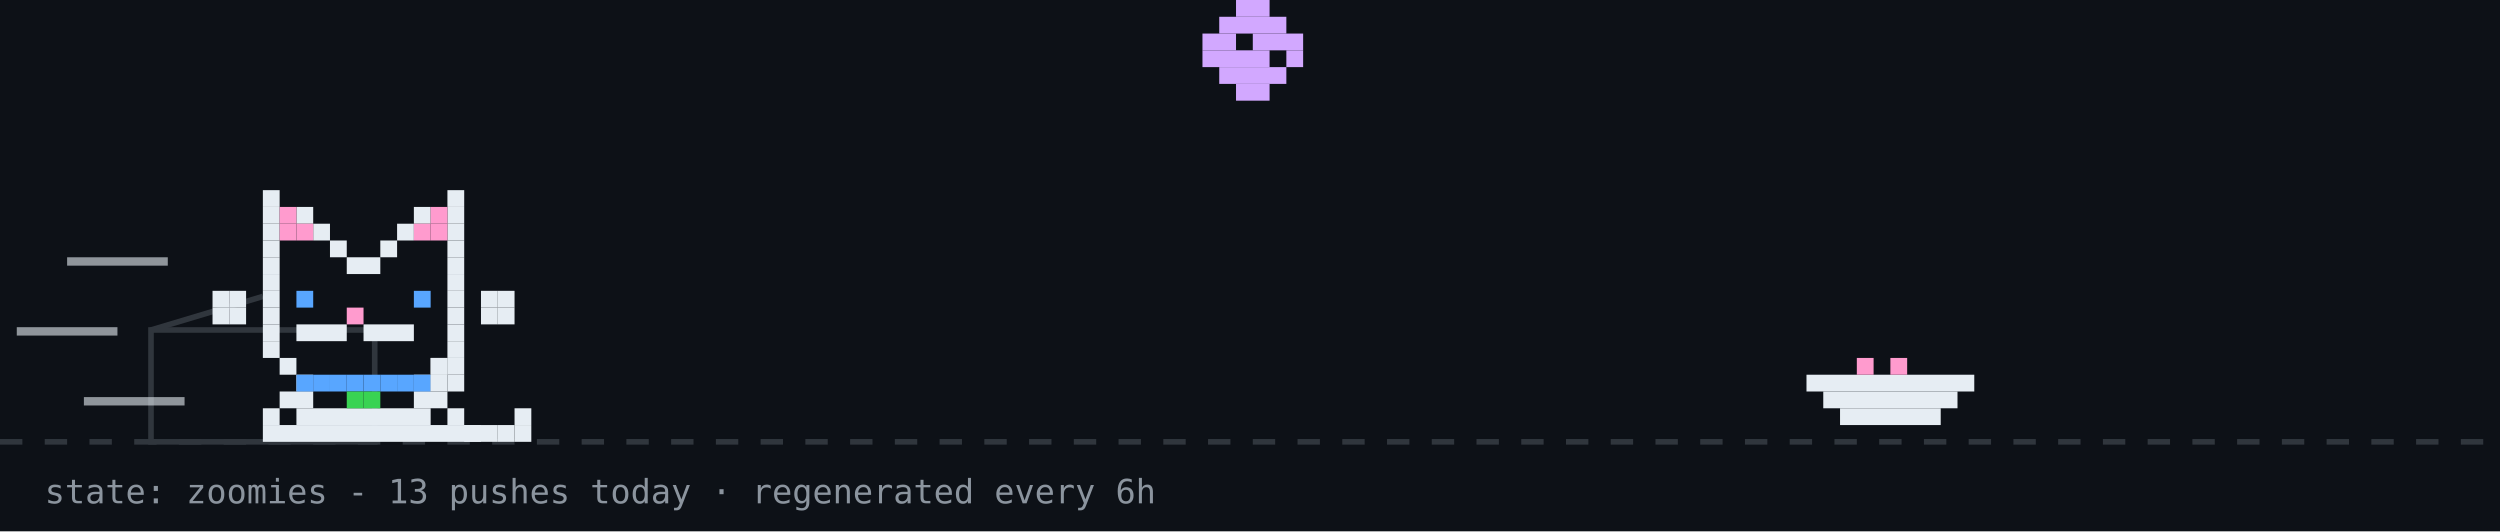
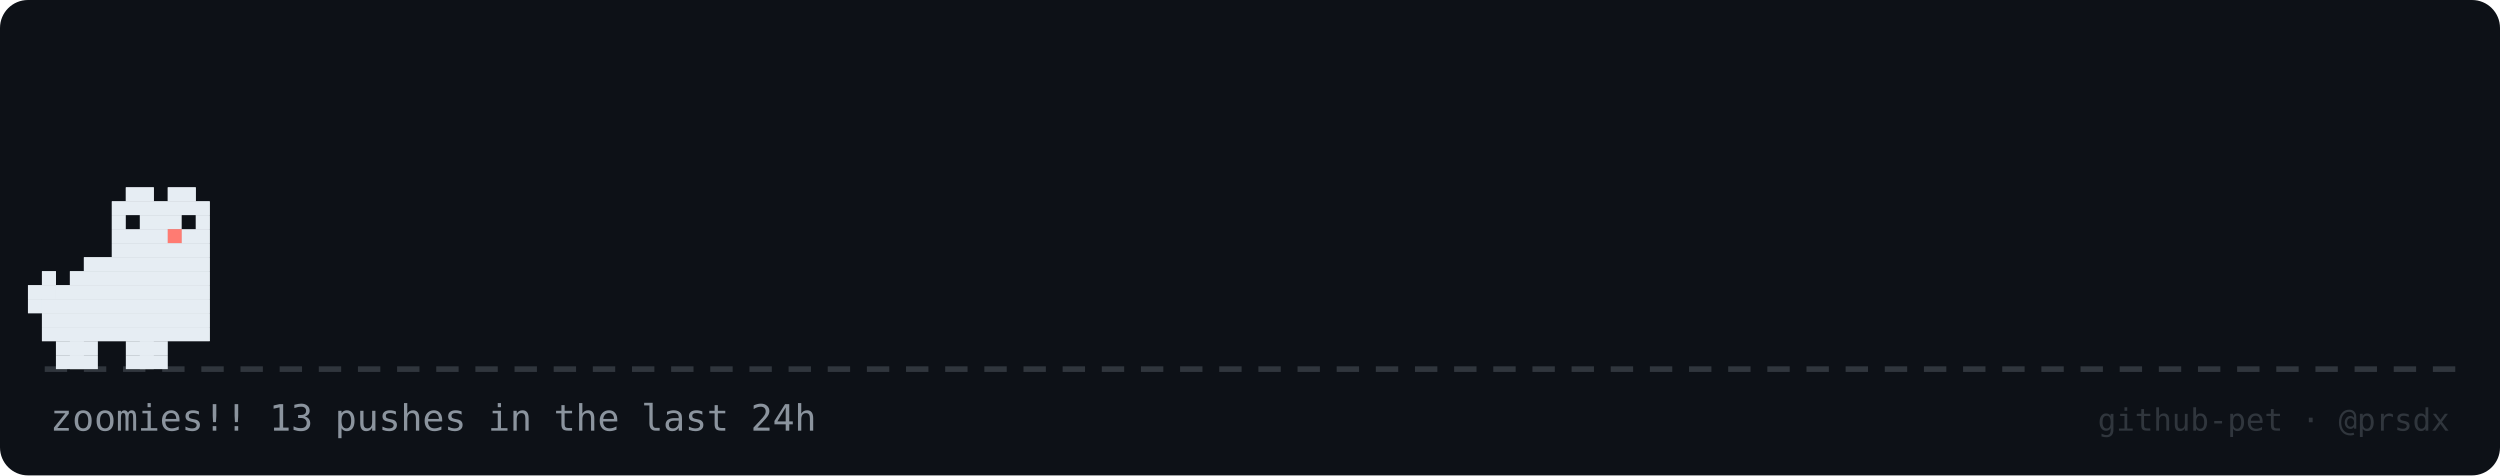
- <svg xmlns="http://www.w3.org/2000/svg" width="894" height="190" viewBox="0 0 894 190" role="img" aria-label="github pet: zoomies">
-   <rect width="894" height="190" fill="#0d1117" />
-   <line x1="0" y1="158" x2="894" y2="158" stroke="#30363d" stroke-width="2" stroke-dasharray="8 8" />
-   <rect x="54" y="118" width="80" height="40" fill="none" stroke="#30363d" stroke-width="2" />
-   <line x1="54" y1="118" x2="94" y2="106" stroke="#30363d" stroke-width="2" />
-   <g transform="translate(430,0)">
+ <svg xmlns="http://www.w3.org/2000/svg" width="894" height="170" viewBox="0 0 894 170" font-family="ui-monospace, SFMono-Regular, Menlo, Consolas, monospace">
+   <rect width="894" height="170" rx="10" fill="#0d1117" />
+   <line x1="16" y1="132" x2="878" y2="132" stroke="#30363d" stroke-width="2" stroke-dasharray="8 6" />
+   <g transform="translate(0,62)">
    <g>
-       <animateTransform attributeName="transform" type="translate" values="0 0;0 0;52 -10;52 0;52 0;0 0" keyTimes="0;0.660;0.690;0.780;0.860;1" dur="14s" begin="7s" repeatCount="indefinite" />
-       <rect x="12" y="0" width="12" height="6" fill="#d2a8ff" />
-       <rect x="6" y="6" width="24" height="6" fill="#d2a8ff" />
-       <rect x="0" y="12" width="12" height="6" fill="#d2a8ff" />
-       <rect x="18" y="12" width="18" height="6" fill="#d2a8ff" />
-       <rect x="0" y="18" width="24" height="6" fill="#d2a8ff" />
-       <rect x="30" y="18" width="6" height="6" fill="#d2a8ff" />
-       <rect x="6" y="24" width="24" height="6" fill="#d2a8ff" />
-       <rect x="12" y="30" width="12" height="6" fill="#d2a8ff" />
-     </g>
-   </g>
-   <rect x="646" y="134" width="60" height="6" fill="#e6edf3" />
-   <rect x="652" y="140" width="48" height="6" fill="#e6edf3" />
-   <rect x="658" y="146" width="36" height="6" fill="#e6edf3" />
-   <rect x="664" y="128" width="6" height="6" fill="#ff9bce" />
-   <rect x="676" y="128" width="6" height="6" fill="#ff9bce" />
-   <g transform="translate(70,0)">
-     <animateTransform attributeName="transform" type="translate" values="70 0;500 0;500 0;320 0;320 0;70 0;70 0" keyTimes="0;0.12;0.35;0.45;0.62;0.82;1" dur="14s" begin="7s" repeatCount="indefinite" />
-     <g>
-       <animateTransform attributeName="transform" type="translate" values="0 0;0 -3;0 0" dur="0.7s" repeatCount="indefinite" />
-       <rect x="30" y="128" width="6" height="6" fill="#e6edf3" />
-       <rect x="84" y="128" width="6" height="6" fill="#e6edf3" />
-       <rect x="36" y="134" width="6" height="6" fill="#e6edf3" />
-       <rect x="78" y="134" width="6" height="6" fill="#e6edf3" />
-       <rect x="30" y="140" width="12" height="6" fill="#e6edf3" />
-       <rect x="78" y="140" width="12" height="6" fill="#e6edf3" />
-       <rect x="24" y="146" width="6" height="6" fill="#e6edf3" />
-       <rect x="36" y="146" width="48" height="6" fill="#e6edf3" />
-       <rect x="90" y="146" width="6" height="6" fill="#e6edf3" />
-       <rect x="24" y="152" width="78" height="6" fill="#e6edf3" />
-       <rect x="36" y="134" width="6" height="6" fill="#58a6ff" />
-       <rect x="42" y="134" width="6" height="6" fill="#58a6ff" />
-       <rect x="48" y="134" width="6" height="6" fill="#58a6ff" />
-       <rect x="54" y="134" width="6" height="6" fill="#58a6ff" />
-       <rect x="60" y="134" width="6" height="6" fill="#58a6ff" />
-       <rect x="66" y="134" width="6" height="6" fill="#58a6ff" />
-       <rect x="72" y="134" width="6" height="6" fill="#58a6ff" />
-       <rect x="78" y="134" width="6" height="6" fill="#58a6ff" />
-       <rect x="54" y="140" width="6" height="6" fill="#39d353" />
-       <rect x="60" y="140" width="6" height="6" fill="#39d353" />
+       <animateTransform attributeName="transform" type="translate" values="-90 0; 900 0" dur="2.4s" repeatCount="indefinite" calcMode="linear" />
      <g>
-         <animate attributeName="opacity" values="1;0;1" keyTimes="0;0.5;1" calcMode="discrete" dur="1.4s" repeatCount="indefinite" />
-         <rect x="96" y="152" width="6" height="6" fill="#e6edf3" />
-         <rect x="102" y="152" width="6" height="6" fill="#e6edf3" />
-         <rect x="108" y="152" width="6" height="6" fill="#e6edf3" />
-         <rect x="114" y="152" width="6" height="6" fill="#e6edf3" />
-         <rect x="114" y="146" width="6" height="6" fill="#e6edf3" />
-       </g>
-       <g opacity="0">
-         <animate attributeName="opacity" values="0;1;0" keyTimes="0;0.5;1" calcMode="discrete" dur="1.4s" repeatCount="indefinite" />
-         <rect x="114" y="152" width="6" height="6" fill="#e6edf3" />
-         <rect x="114" y="146" width="6" height="6" fill="#e6edf3" />
-         <rect x="114" y="140" width="6" height="6" fill="#e6edf3" />
-         <rect x="108" y="140" width="6" height="6" fill="#e6edf3" />
-         <rect x="108" y="134" width="6" height="6" fill="#e6edf3" />
+         <rect x="45" y="5" width="10" height="5" fill="#e6edf3" />
+         <rect x="60" y="5" width="10" height="5" fill="#e6edf3" />
+         <rect x="40" y="10" width="35" height="5" fill="#e6edf3" />
+         <rect x="40" y="15" width="5" height="5" fill="#e6edf3" />
+         <rect x="45" y="15" width="5" height="5" fill="#0d1117" />
+         <rect x="50" y="15" width="15" height="5" fill="#e6edf3" />
+         <rect x="65" y="15" width="5" height="5" fill="#0d1117" />
+         <rect x="70" y="15" width="5" height="5" fill="#e6edf3" />
+         <rect x="40" y="20" width="20" height="5" fill="#e6edf3" />
+         <rect x="60" y="20" width="5" height="5" fill="#ff7b72" />
+         <rect x="65" y="20" width="10" height="5" fill="#e6edf3" />
+         <rect x="40" y="25" width="35" height="5" fill="#e6edf3" />
+         <rect x="30" y="30" width="45" height="5" fill="#e6edf3" />
+         <rect x="15" y="35" width="5" height="5" fill="#e6edf3" />
+         <rect x="25" y="35" width="50" height="5" fill="#e6edf3" />
+         <rect x="10" y="40" width="10" height="5" fill="#e6edf3" />
+         <rect x="20" y="40" width="55" height="5" fill="#e6edf3" />
+         <rect x="10" y="45" width="5" height="5" fill="#e6edf3" />
+         <rect x="15" y="45" width="60" height="5" fill="#e6edf3" />
+         <rect x="15" y="50" width="60" height="5" fill="#e6edf3" />
+         <rect x="15" y="55" width="60" height="5" fill="#e6edf3" />
+         <rect x="20" y="60" width="10" height="5" fill="#e6edf3" />
+         <rect x="45" y="60" width="10" height="5" fill="#e6edf3" />
+         <rect x="20" y="65" width="10" height="5" fill="#e6edf3" />
+         <rect x="45" y="65" width="10" height="5" fill="#e6edf3" />
+         <animate attributeName="opacity" values="1;0" keyTimes="0;0.5" calcMode="discrete" dur="0.36s" repeatCount="indefinite" />
      </g>
      <g>
-         <animate attributeName="opacity" values="1;1;0;0;1" keyTimes="0;0.660;0.720;0.780;1" calcMode="discrete" dur="14s" begin="7s" repeatCount="indefinite" />
-         <rect x="84" y="128" width="6" height="6" fill="#e6edf3" />
-         <rect x="90" y="128" width="6" height="6" fill="#e6edf3" />
-         <rect x="84" y="134" width="6" height="6" fill="#e6edf3" />
-         <rect x="90" y="134" width="6" height="6" fill="#e6edf3" />
+         <rect x="45" y="5" width="10" height="5" fill="#e6edf3" />
+         <rect x="60" y="5" width="10" height="5" fill="#e6edf3" />
+         <rect x="40" y="10" width="35" height="5" fill="#e6edf3" />
+         <rect x="40" y="15" width="5" height="5" fill="#e6edf3" />
+         <rect x="45" y="15" width="5" height="5" fill="#0d1117" />
+         <rect x="50" y="15" width="15" height="5" fill="#e6edf3" />
+         <rect x="65" y="15" width="5" height="5" fill="#0d1117" />
+         <rect x="70" y="15" width="5" height="5" fill="#e6edf3" />
+         <rect x="40" y="20" width="20" height="5" fill="#e6edf3" />
+         <rect x="60" y="20" width="5" height="5" fill="#ff7b72" />
+         <rect x="65" y="20" width="10" height="5" fill="#e6edf3" />
+         <rect x="40" y="25" width="35" height="5" fill="#e6edf3" />
+         <rect x="30" y="30" width="45" height="5" fill="#e6edf3" />
+         <rect x="15" y="35" width="5" height="5" fill="#e6edf3" />
+         <rect x="25" y="35" width="50" height="5" fill="#e6edf3" />
+         <rect x="10" y="40" width="10" height="5" fill="#e6edf3" />
+         <rect x="20" y="40" width="55" height="5" fill="#e6edf3" />
+         <rect x="10" y="45" width="5" height="5" fill="#e6edf3" />
+         <rect x="15" y="45" width="60" height="5" fill="#e6edf3" />
+         <rect x="15" y="50" width="60" height="5" fill="#e6edf3" />
+         <rect x="15" y="55" width="60" height="5" fill="#e6edf3" />
+         <rect x="25" y="60" width="10" height="5" fill="#e6edf3" />
+         <rect x="50" y="60" width="10" height="5" fill="#e6edf3" />
+         <rect x="25" y="65" width="10" height="5" fill="#e6edf3" />
+         <rect x="50" y="65" width="10" height="5" fill="#e6edf3" />
+         <animate attributeName="opacity" values="0;1" keyTimes="0;0.5" calcMode="discrete" dur="0.36s" repeatCount="indefinite" />
      </g>
-       <g opacity="0">
-         <animate attributeName="opacity" values="0;0;1;1;0" keyTimes="0;0.660;0.720;0.780;1" calcMode="discrete" dur="14s" begin="7s" repeatCount="indefinite" />
-         <rect x="96" y="134" width="6" height="6" fill="#e6edf3" />
-         <rect x="102" y="134" width="6" height="6" fill="#e6edf3" />
-         <rect x="108" y="134" width="6" height="6" fill="#e6edf3" />
-         <rect x="114" y="134" width="6" height="6" fill="#e6edf3" />
-         <rect x="114" y="128" width="6" height="6" fill="#e6edf3" />
-       </g>
-       <g>
-         <animateTransform attributeName="transform" type="translate" values="0 0;0 0;0 8;0 0;0 8;0 0;0 8;0 0;0 0" keyTimes="0.000;0.150;0.180;0.210;0.240;0.270;0.300;0.330;1.000" dur="14s" begin="7s" repeatCount="indefinite" />
-         <rect x="24" y="68" width="6" height="6" fill="#e6edf3" />
-         <rect x="90" y="68" width="6" height="6" fill="#e6edf3" />
-         <rect x="24" y="74" width="6" height="6" fill="#e6edf3" />
-         <rect x="36" y="74" width="6" height="6" fill="#e6edf3" />
-         <rect x="78" y="74" width="6" height="6" fill="#e6edf3" />
-         <rect x="90" y="74" width="6" height="6" fill="#e6edf3" />
-         <rect x="24" y="80" width="6" height="6" fill="#e6edf3" />
-         <rect x="42" y="80" width="6" height="6" fill="#e6edf3" />
-         <rect x="72" y="80" width="6" height="6" fill="#e6edf3" />
-         <rect x="90" y="80" width="6" height="6" fill="#e6edf3" />
-         <rect x="24" y="86" width="6" height="6" fill="#e6edf3" />
-         <rect x="48" y="86" width="6" height="6" fill="#e6edf3" />
-         <rect x="66" y="86" width="6" height="6" fill="#e6edf3" />
-         <rect x="90" y="86" width="6" height="6" fill="#e6edf3" />
-         <rect x="24" y="92" width="6" height="6" fill="#e6edf3" />
-         <rect x="54" y="92" width="12" height="6" fill="#e6edf3" />
-         <rect x="90" y="92" width="6" height="6" fill="#e6edf3" />
-         <rect x="24" y="98" width="6" height="6" fill="#e6edf3" />
-         <rect x="90" y="98" width="6" height="6" fill="#e6edf3" />
-         <rect x="24" y="104" width="6" height="6" fill="#e6edf3" />
-         <rect x="90" y="104" width="6" height="6" fill="#e6edf3" />
-         <rect x="24" y="110" width="6" height="6" fill="#e6edf3" />
-         <rect x="54" y="110" width="6" height="6" fill="#ff9bce" />
-         <rect x="90" y="110" width="6" height="6" fill="#e6edf3" />
-         <rect x="24" y="116" width="6" height="6" fill="#e6edf3" />
-         <rect x="36" y="116" width="18" height="6" fill="#e6edf3" />
-         <rect x="60" y="116" width="18" height="6" fill="#e6edf3" />
-         <rect x="90" y="116" width="6" height="6" fill="#e6edf3" />
-         <rect x="24" y="122" width="6" height="6" fill="#e6edf3" />
-         <rect x="90" y="122" width="6" height="6" fill="#e6edf3" />
-         <rect x="30" y="74" width="6" height="6" fill="#ff9bce" />
-         <rect x="84" y="74" width="6" height="6" fill="#ff9bce" />
-         <rect x="30" y="80" width="6" height="6" fill="#ff9bce" />
-         <rect x="36" y="80" width="6" height="6" fill="#ff9bce" />
-         <rect x="78" y="80" width="6" height="6" fill="#ff9bce" />
-         <rect x="84" y="80" width="6" height="6" fill="#ff9bce" />
-         <rect x="6" y="104" width="6" height="6" fill="#e6edf3" />
-         <rect x="12" y="104" width="6" height="6" fill="#e6edf3" />
-         <rect x="6" y="110" width="6" height="6" fill="#e6edf3" />
-         <rect x="12" y="110" width="6" height="6" fill="#e6edf3" />
-         <rect x="102" y="104" width="6" height="6" fill="#e6edf3" />
-         <rect x="108" y="104" width="6" height="6" fill="#e6edf3" />
-         <rect x="102" y="110" width="6" height="6" fill="#e6edf3" />
-         <rect x="108" y="110" width="6" height="6" fill="#e6edf3" />
-         <g>
-           <animate attributeName="opacity" values="1;0;1" keyTimes="0;0.96;1" calcMode="discrete" dur="4.2s" repeatCount="indefinite" />
-           <rect x="36" y="104" width="6" height="6" fill="#58a6ff" />
-           <rect x="78" y="104" width="6" height="6" fill="#58a6ff" />
-         </g>
-         <g opacity="0">
-           <animate attributeName="opacity" values="0;1;0" keyTimes="0;0.96;1" calcMode="discrete" dur="4.2s" repeatCount="indefinite" />
-           <rect x="36" y="104" width="6" height="6" fill="#0d1117" />
-           <rect x="78" y="104" width="6" height="6" fill="#0d1117" />
-         </g>
-       </g>
-       <rect x="-46" y="92" width="36" height="3" fill="#e6edf3" opacity="0.6">
-         <animate attributeName="opacity" values="0.6;0.1;0.6" dur="0.5s" begin="0.0s" repeatCount="indefinite" />
+       <rect x="-26" y="18" width="16" height="3" fill="#8b949e">
+         <animate attributeName="opacity" values="0;1;0" dur="0.4s" begin="0.0s" repeatCount="indefinite" />
      </rect>
-       <rect x="-64" y="117" width="36" height="3" fill="#e6edf3" opacity="0.6">
-         <animate attributeName="opacity" values="0.6;0.1;0.6" dur="0.5s" begin="0.15s" repeatCount="indefinite" />
+       <rect x="-30" y="30" width="11" height="3" fill="#8b949e">
+         <animate attributeName="opacity" values="0;1;0" dur="0.4s" begin="0.12s" repeatCount="indefinite" />
      </rect>
-       <rect x="-40" y="142" width="36" height="3" fill="#e6edf3" opacity="0.6">
-         <animate attributeName="opacity" values="0.6;0.1;0.6" dur="0.5s" begin="0.3s" repeatCount="indefinite" />
+       <rect x="-34" y="42" width="7" height="3" fill="#8b949e">
+         <animate attributeName="opacity" values="0;1;0" dur="0.4s" begin="0.24s" repeatCount="indefinite" />
      </rect>
    </g>
  </g>
-   <g opacity="0">
-     <animate attributeName="opacity" values="0;0;1;1;0;0" keyTimes="0;0.07;0.14;0.85;0.96;1" dur="7s" repeatCount="1" fill="freeze" />
-     <rect x="60" y="12" width="320" height="46" rx="10" fill="#30363d" />
-     <polygon points="110,58 130,58 118,74" fill="#30363d" />
-     <text x="76" y="31" font-family="monospace" font-size="13" fill="#e6edf3">hey! welcome to Shubham's corner</text>
-     <text x="76" y="48" font-family="monospace" font-size="12" fill="#8b949e">scroll down for projects + contact</text>
-     <polygon points="210,66 226,66 218,78" fill="#58a6ff">
-       <animateTransform attributeName="transform" type="translate" values="0 0;0 6;0 0" dur="0.8s" repeatCount="indefinite" />
-     </polygon>
-   </g>
-   <text x="16" y="180" font-family="monospace" font-size="12" fill="#8b949e">state: zoomies - 13 pushes today · regenerated every 6h</text>
+   <text x="18" y="154" font-size="13" fill="#8b949e">zoomies!! 13 pushes in the last 24h</text>
+   <text x="876" y="154" font-size="11" fill="#30363d" text-anchor="end">github-pet · @prsdx</text>
</svg>
